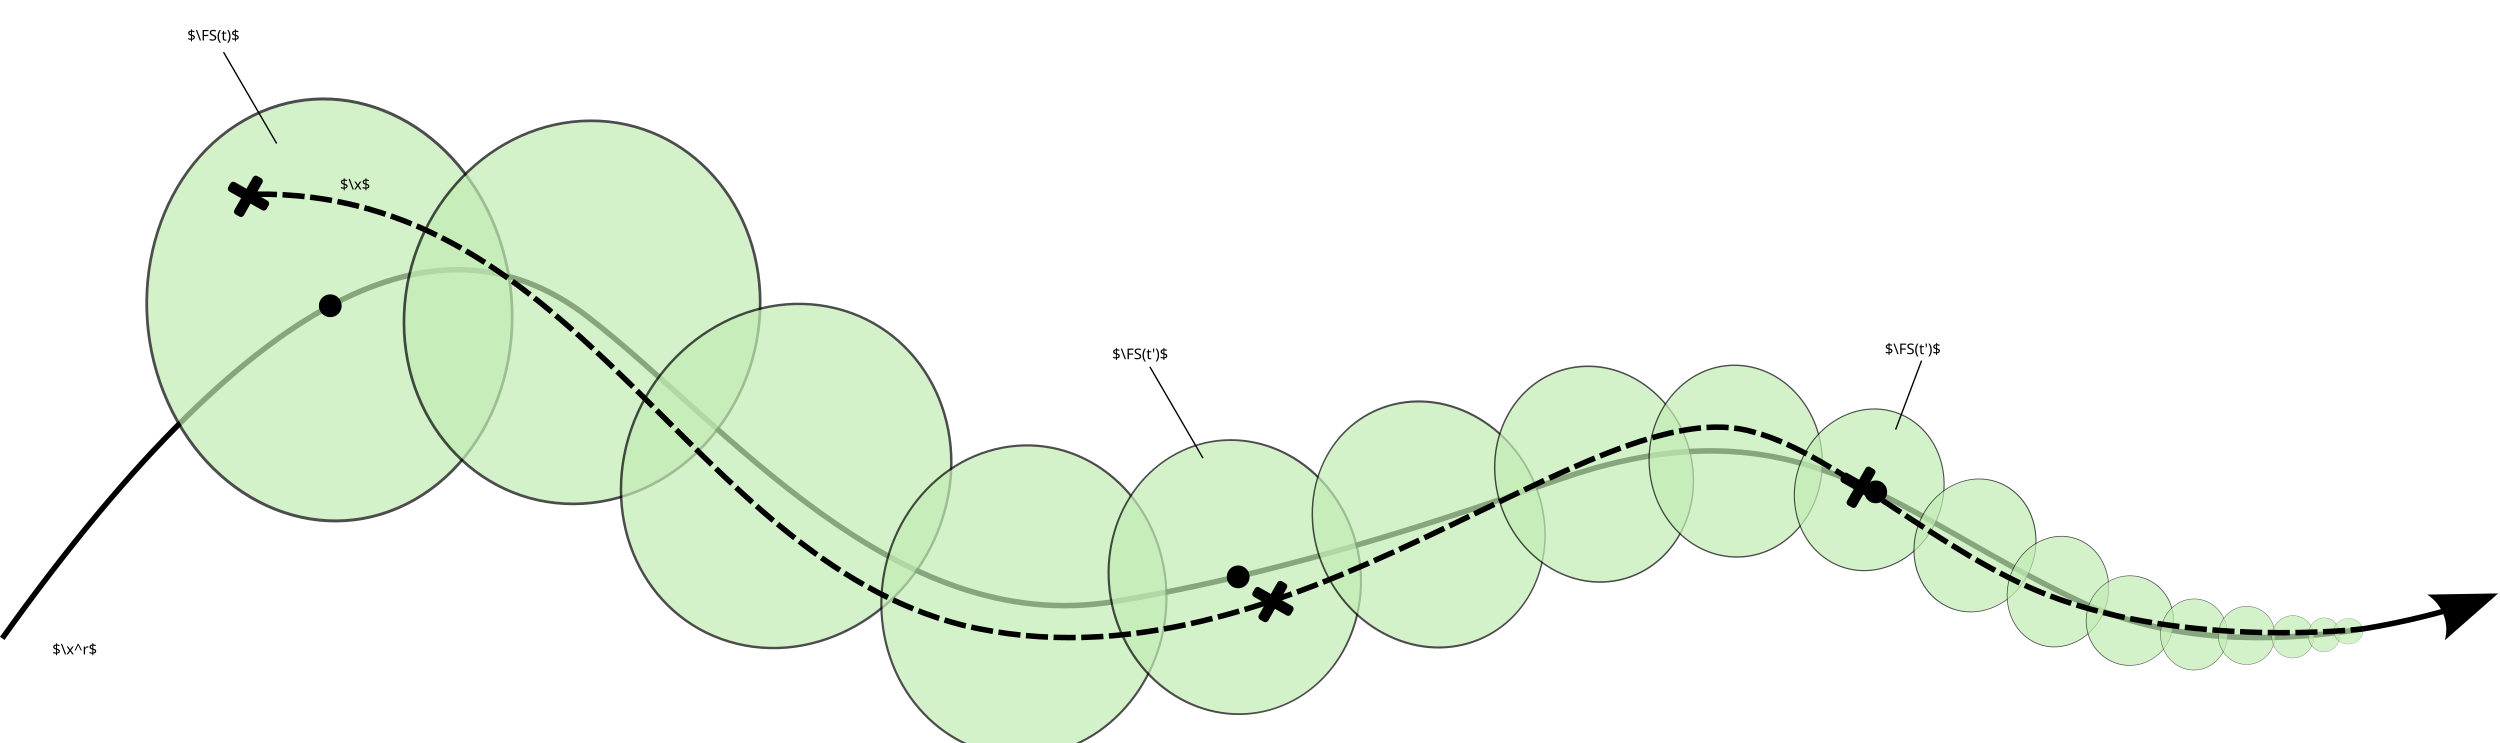
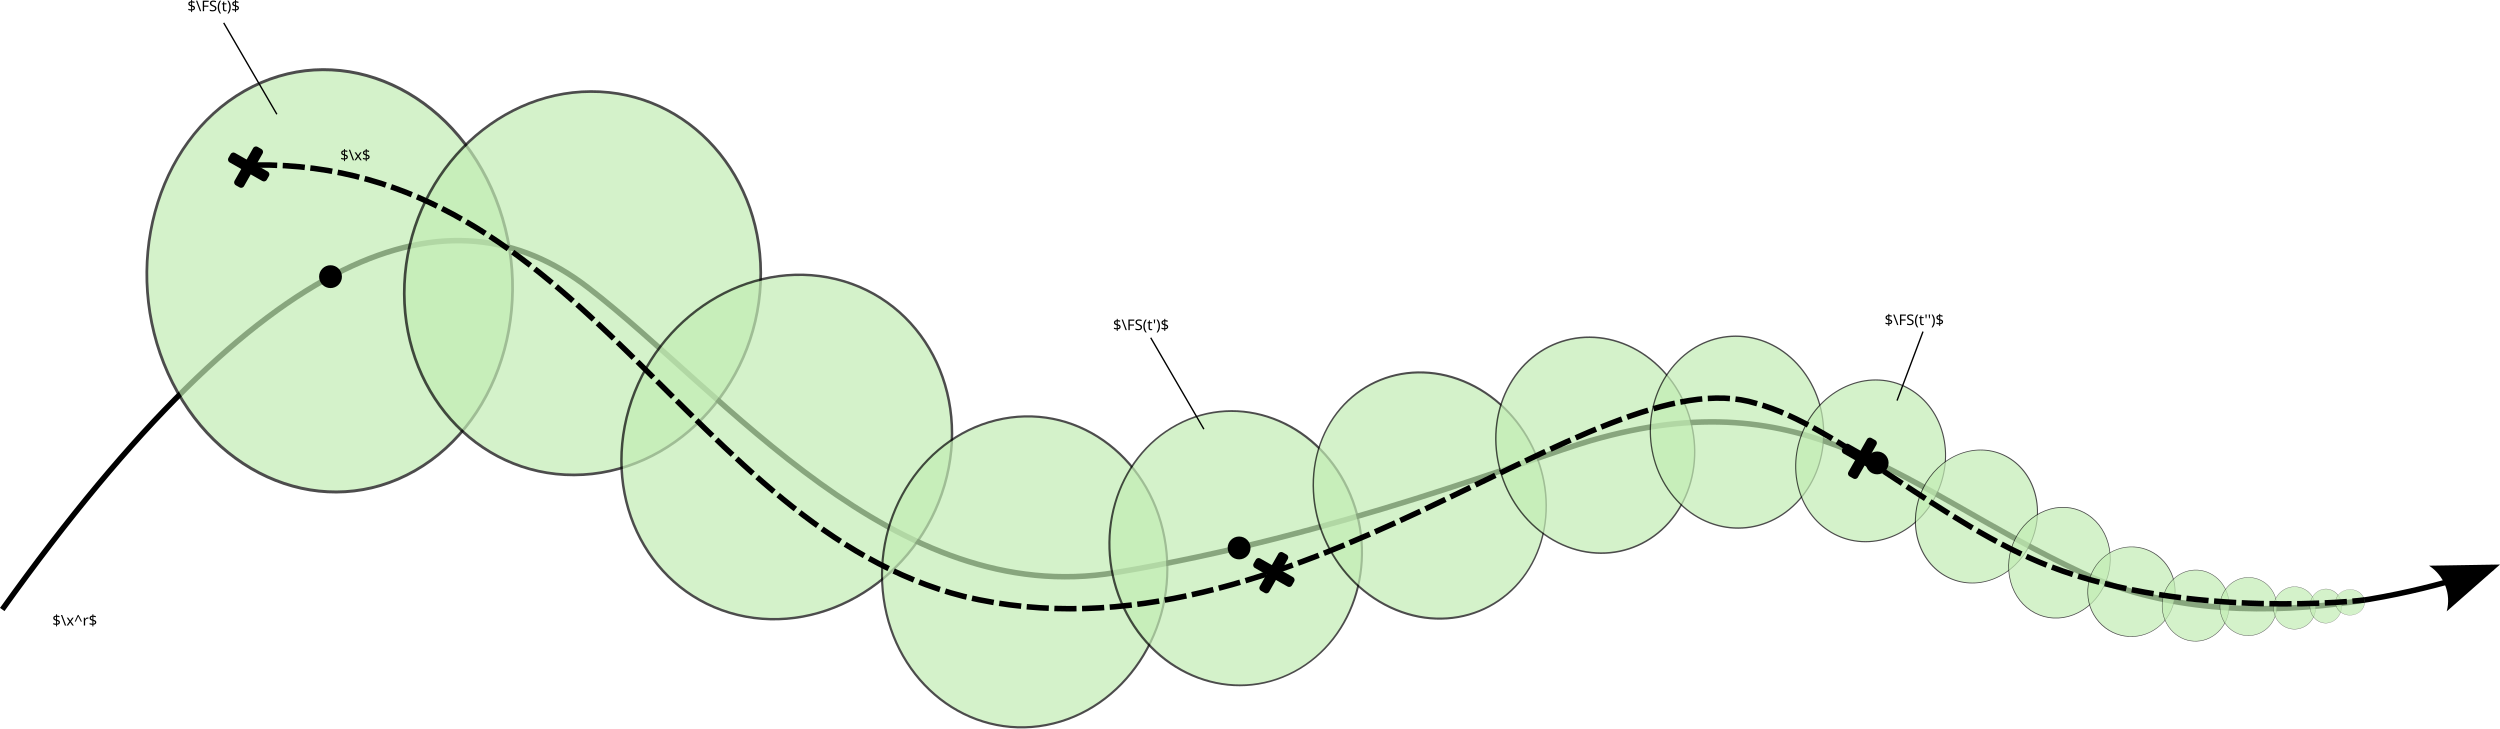
- <svg xmlns="http://www.w3.org/2000/svg" width="2709.012" height="804.371" id="svg6751" version="1.1">
+ <svg xmlns="http://www.w3.org/2000/svg" width="2706.979" height="788.771" id="svg6751" version="1.1">
  <defs id="defs6753">
    <marker orient="auto" refY="0" refX="0" id="Arrow2Lend" style="overflow:visible">
      <path id="path3982" style="fill-rule:evenodd;stroke-width:0.625;stroke-linejoin:round" d="M 8.719,4.034 -2.207,0.016 8.719,-4.002 c -1.745,2.372 -1.735,5.617 -6e-7,8.035 z" transform="matrix(-1.1,0,0,-1.1,-1.1,0)" />
    </marker>
  </defs>
-   <g id="layer1" transform="translate(1041.781,-18.66892)">
-     <path style="fill:none;stroke:#000000;stroke-width:6;stroke-linecap:butt;stroke-linejoin:miter;stroke-miterlimit:4;stroke-opacity:1;stroke-dasharray:none;marker-end:url(#Arrow2Lend)" d="m -1039.34,710.392 c 285.714,-400 485.714,-462.857 634.286,-348.571 148.571,114.286 331.429,348.571 571.429,308.571 240,-40 451.697,-124.759 514.286,-142.857 237.143,-68.571 337.143,51.429 531.429,142.857 194.286,91.429 445.714,-5.714 445.714,-5.714" id="path7892" />
+   <g id="layer1" transform="translate(1041.781,-50.4373)">
+     <path style="fill:none;stroke:#000000;stroke-width:6;stroke-linecap:butt;stroke-linejoin:miter;stroke-miterlimit:4;stroke-dasharray:none;stroke-opacity:1;marker-end:url(#Arrow2Lend)" d="m -1039.34,710.392 c 285.714,-400 485.714,-462.857 634.286,-348.571 148.571,114.286 331.429,348.571 571.429,308.571 240,-40 451.697,-124.759 514.286,-142.857 237.143,-68.571 337.143,51.429 531.429,142.857 194.286,91.429 445.714,-5.714 445.714,-5.714" id="path7892" />
    <ellipse transform="matrix(0.8683478,-0.4959558,0.4097905,0.9121797,0,0)" id="path3005-1" style="opacity:0.7;fill:#c2edb3;fill-opacity:1;stroke:#000000;stroke-width:3.119;stroke-linecap:round;stroke-linejoin:round;stroke-miterlimit:4;stroke-dasharray:none;stroke-dashoffset:0;stroke-opacity:1" cx="-773.531" cy="-31.925" rx="201.667" ry="225.337" />
    <ellipse transform="matrix(0.9999942,-0.00341545,-0.0437912,0.9990407,0,0)" id="path3005-1-7" style="opacity:0.7;fill:#c2edb3;fill-opacity:1;stroke:#000000;stroke-width:2.928;stroke-linecap:round;stroke-linejoin:round;stroke-miterlimit:4;stroke-dasharray:none;stroke-dashoffset:0;stroke-opacity:1" cx="-395.448" cy="356.107" rx="192.786" ry="207.762" />
    <ellipse transform="matrix(0.9718712,0.2355131,-0.2811259,0.9596709,0,0)" id="path3005-1-7-9" style="opacity:0.7;fill:#c2edb3;fill-opacity:1;stroke:#000000;stroke-width:2.669;stroke-linecap:round;stroke-linejoin:round;stroke-miterlimit:4;stroke-dasharray:none;stroke-dashoffset:0;stroke-opacity:1" cx="-32.051" cy="564.76" rx="175.769" ry="189.424" />
    <ellipse transform="matrix(0.9825126,-0.1861961,0.1396108,0.9902064,0,0)" id="path3005-1-7-9-9" style="opacity:0.7;fill:#c2edb3;fill-opacity:1;stroke:#000000;stroke-width:2.36;stroke-linecap:round;stroke-linejoin:round;stroke-miterlimit:4;stroke-dasharray:none;stroke-dashoffset:0;stroke-opacity:1" cx="-26.45" cy="671.304" rx="155.4" ry="167.472" />
-     <path transform="matrix(1.089559,-0.5824898,0.3776432,0.7944598,320.4152,105.4276)" d="m -93.944,527.588 c 0,92.889 -49.749,168.19 -111.117,168.19 -61.368,0 -111.117,-75.301 -111.117,-168.19 0,-92.889 49.749,-168.19 111.117,-168.19 61.368,0 111.117,75.301 111.117,168.19 z" id="path3005-1-7-9-9-7" style="opacity:0.7;fill:#c2edb3;fill-opacity:1;stroke:#000000;stroke-width:2;stroke-linecap:round;stroke-linejoin:round;stroke-miterlimit:4;stroke-opacity:1;stroke-dasharray:none;stroke-dashoffset:0" />
-     <path transform="matrix(0.3846295,-1.089309,0.7051871,0.3317111,213.1653,188.6024)" d="m -93.944,527.588 c 0,92.889 -49.749,168.19 -111.117,168.19 -61.368,0 -111.117,-75.301 -111.117,-168.19 0,-92.889 49.749,-168.19 111.117,-168.19 61.368,0 111.117,75.301 111.117,168.19 z" id="path3005-1-7-9-9-7-7" style="opacity:0.7;fill:#c2edb3;fill-opacity:1;stroke:#000000;stroke-width:2;stroke-linecap:round;stroke-linejoin:round;stroke-miterlimit:4;stroke-opacity:1;stroke-dasharray:none;stroke-dashoffset:0" />
+     <ellipse transform="matrix(1.089559,-0.5824898,0.3776432,0.7944598,320.4152,105.4276)" id="path3005-1-7-9-9-7" style="opacity:0.7;fill:#c2edb3;fill-opacity:1;stroke:#000000;stroke-width:2;stroke-linecap:round;stroke-linejoin:round;stroke-miterlimit:4;stroke-dasharray:none;stroke-dashoffset:0;stroke-opacity:1" cx="-205.061" cy="527.588" rx="111.117" ry="168.19" />
+     <ellipse transform="matrix(0.3846295,-1.089309,0.7051871,0.3317111,213.1653,188.6024)" id="path3005-1-7-9-9-7-7" style="opacity:0.7;fill:#c2edb3;fill-opacity:1;stroke:#000000;stroke-width:2;stroke-linecap:round;stroke-linejoin:round;stroke-miterlimit:4;stroke-dasharray:none;stroke-dashoffset:0;stroke-opacity:1" cx="-205.061" cy="527.588" rx="111.117" ry="168.19" />
    <ellipse transform="matrix(0.4952231,-0.8687658,0.8148418,0.5796834,0,0)" id="path3005-1-7-9-9-7-7-7" style="opacity:0.7;fill:#c2edb3;fill-opacity:1;stroke:#000000;stroke-width:1.644;stroke-linecap:round;stroke-linejoin:round;stroke-miterlimit:4;stroke-dasharray:none;stroke-dashoffset:0;stroke-opacity:1" cx="-36.665" cy="863.615" rx="111.19" ry="113.536" />
    <ellipse transform="matrix(0.6997968,-0.714342,0.6407194,0.7677752,0,0)" id="path3005-1-7-9-9-7-7-7-1" style="opacity:0.7;fill:#c2edb3;fill-opacity:1;stroke:#000000;stroke-width:1.448;stroke-linecap:round;stroke-linejoin:round;stroke-miterlimit:4;stroke-dasharray:none;stroke-dashoffset:0;stroke-opacity:1" cx="313.641" cy="966.952" rx="97.948" ry="100.014" />
    <ellipse transform="matrix(0.9332931,-0.3591155,0.2639079,0.9645479,0,0)" id="path3005-1-7-9-9-7-7-7-1-3" style="opacity:0.7;fill:#c2edb3;fill-opacity:1;stroke:#000000;stroke-width:1.234;stroke-linecap:round;stroke-linejoin:round;stroke-miterlimit:4;stroke-dasharray:none;stroke-dashoffset:0;stroke-opacity:1" cx="807.894" cy="870.414" rx="83.503" ry="85.265" />
-     <path transform="matrix(0.57135,-0.2219598,0.1089886,0.4021688,1157.951,352.0176)" d="m -93.944,527.588 c 0,92.889 -49.749,168.19 -111.117,168.19 -61.368,0 -111.117,-75.301 -111.117,-168.19 0,-92.889 49.749,-168.19 111.117,-168.19 61.368,0 111.117,75.301 111.117,168.19 z" id="path3005-1-7-9-9-7-7-7-1-3-9" style="opacity:0.7;fill:#c2edb3;fill-opacity:1;stroke:#000000;stroke-width:2;stroke-linecap:round;stroke-linejoin:round;stroke-miterlimit:4;stroke-opacity:1;stroke-dasharray:none;stroke-dashoffset:0" />
+     <ellipse transform="matrix(0.57135,-0.2219598,0.1089886,0.4021688,1157.951,352.0176)" id="path3005-1-7-9-9-7-7-7-1-3-9" style="opacity:0.7;fill:#c2edb3;fill-opacity:1;stroke:#000000;stroke-width:2;stroke-linecap:round;stroke-linejoin:round;stroke-miterlimit:4;stroke-dasharray:none;stroke-dashoffset:0;stroke-opacity:1" cx="-205.061" cy="527.588" rx="111.117" ry="168.19" />
    <ellipse transform="matrix(0.9321324,-0.3621177,0.2615672,0.9651853,0,0)" id="path3005-1-7-9-9-7-7-7-1-3-9-8" style="opacity:0.7;fill:#c2edb3;fill-opacity:1;stroke:#000000;stroke-width:0.842;stroke-linecap:round;stroke-linejoin:round;stroke-miterlimit:4;stroke-dasharray:none;stroke-dashoffset:0;stroke-opacity:1" cx="979.73" cy="1051.107" rx="56.725" ry="58.367" />
-     <path transform="matrix(0.3434689,-0.2597774,0.1662497,0.2322086,1248.827,515.3593)" d="m -93.944,527.588 c 0,92.889 -49.749,168.19 -111.117,168.19 -61.368,0 -111.117,-75.301 -111.117,-168.19 0,-92.889 49.749,-168.19 111.117,-168.19 61.368,0 111.117,75.301 111.117,168.19 z" id="path3005-1-7-9-9-7-7-7-1-3-9-8-0" style="opacity:0.7;fill:#c2edb3;fill-opacity:1;stroke:#000000;stroke-width:2;stroke-linecap:round;stroke-linejoin:round;stroke-miterlimit:4;stroke-opacity:1;stroke-dasharray:none;stroke-dashoffset:0" />
+     <ellipse transform="matrix(0.3434689,-0.2597774,0.1662497,0.2322086,1248.827,515.3593)" id="path3005-1-7-9-9-7-7-7-1-3-9-8-0" style="opacity:0.7;fill:#c2edb3;fill-opacity:1;stroke:#000000;stroke-width:2;stroke-linecap:round;stroke-linejoin:round;stroke-miterlimit:4;stroke-dasharray:none;stroke-dashoffset:0;stroke-opacity:1" cx="-205.061" cy="527.588" rx="111.117" ry="168.19" />
    <ellipse transform="matrix(0.7874385,-0.6163933,0.5689052,0.8224031,0,0)" id="path3005-1-7-9-9-7-7-7-1-3-9-8-0-4" style="opacity:0.7;fill:#c2edb3;fill-opacity:1;stroke:#000000;stroke-width:0.548;stroke-linecap:round;stroke-linejoin:round;stroke-miterlimit:4;stroke-dasharray:none;stroke-dashoffset:0;stroke-opacity:1" cx="697.916" cy="1381.795" rx="37.164" ry="37.687" />
    <ellipse transform="matrix(0.7981847,-0.6024128,0.5829518,0.8125067,0,0)" id="path3005-1-7-9-9-7-7-7-1-3-9-8-0-4-8" style="opacity:0.7;fill:#c2edb3;fill-opacity:1;stroke:#000000;stroke-width:0.456;stroke-linecap:round;stroke-linejoin:round;stroke-miterlimit:4;stroke-dasharray:none;stroke-dashoffset:0;stroke-opacity:1" cx="719.558" cy="1403.906" rx="31.096" ry="31.193" />
    <ellipse transform="matrix(0.8020429,-0.5972664,0.5881086,0.808782,0,0)" id="path3005-1-7-9-9-7-7-7-1-3-9-8-0-4-8-6" style="opacity:0.7;fill:#c2edb3;fill-opacity:1;stroke:#000000;stroke-width:0.335;stroke-linecap:round;stroke-linejoin:round;stroke-miterlimit:4;stroke-dasharray:none;stroke-dashoffset:0;stroke-opacity:1" cx="750.112" cy="1430.23" rx="22.88" ry="22.86" />
-     <path transform="matrix(0.125081,-0.09886318,0.0605431,0.08837134,1470.3,639.7903)" d="m -93.944,527.588 c 0,92.889 -49.749,168.19 -111.117,168.19 -61.368,0 -111.117,-75.301 -111.117,-168.19 0,-92.889 49.749,-168.19 111.117,-168.19 61.368,0 111.117,75.301 111.117,168.19 z" id="path3005-1-7-9-9-7-7-7-1-3-9-8-0-4-8-6-9" style="opacity:0.7;fill:#c2edb3;fill-opacity:1;stroke:#000000;stroke-width:2;stroke-linecap:round;stroke-linejoin:round;stroke-miterlimit:4;stroke-opacity:1;stroke-dasharray:none;stroke-dashoffset:0" />
-     <path transform="matrix(0.1142423,-0.07466776,0.05529682,0.06674366,1497.109,652.1217)" d="m -93.944,527.588 c 0,92.889 -49.749,168.19 -111.117,168.19 -61.368,0 -111.117,-75.301 -111.117,-168.19 0,-92.889 49.749,-168.19 111.117,-168.19 61.368,0 111.117,75.301 111.117,168.19 z" id="path3005-1-7-9-9-7-7-7-1-3-9-8-0-4-8-6-9-5" style="opacity:0.7;fill:#c2edb3;fill-opacity:1;stroke:#000000;stroke-width:2;stroke-linecap:round;stroke-linejoin:round;stroke-miterlimit:4;stroke-opacity:1;stroke-dasharray:none;stroke-dashoffset:0" />
+     <ellipse transform="matrix(0.125081,-0.09886318,0.0605431,0.08837134,1470.3,639.7903)" id="path3005-1-7-9-9-7-7-7-1-3-9-8-0-4-8-6-9" style="opacity:0.7;fill:#c2edb3;fill-opacity:1;stroke:#000000;stroke-width:2;stroke-linecap:round;stroke-linejoin:round;stroke-miterlimit:4;stroke-dasharray:none;stroke-dashoffset:0;stroke-opacity:1" cx="-205.061" cy="527.588" rx="111.117" ry="168.19" />
+     <ellipse transform="matrix(0.1142423,-0.07466776,0.05529682,0.06674366,1497.109,652.1217)" id="path3005-1-7-9-9-7-7-7-1-3-9-8-0-4-8-6-9-5" style="opacity:0.7;fill:#c2edb3;fill-opacity:1;stroke:#000000;stroke-width:2;stroke-linecap:round;stroke-linejoin:round;stroke-miterlimit:4;stroke-dasharray:none;stroke-dashoffset:0;stroke-opacity:1" cx="-205.061" cy="527.588" rx="111.117" ry="168.19" />
    <g id="g7358-1" transform="matrix(2.360071,1.34323,-1.34323,2.360071,-519.0217,-4297.212)">
-       <rect ry="0" rx="7.475" y="1494.634" x="736.265" height="1.686" width="14.95" id="rect7338-4" style="fill:#000000;fill-opacity:1;stroke:#000000;stroke-width:2.66;stroke-linecap:round;stroke-linejoin:round;stroke-miterlimit:4;stroke-opacity:1;stroke-dasharray:none;stroke-dashoffset:0" />
-       <rect transform="matrix(0,1,-1,0,0,0)" ry="0" rx="7.475" y="-744.583" x="1488.077" height="1.686" width="14.95" id="rect7338-8-7" style="fill:#000000;fill-opacity:1;stroke:#000000;stroke-width:2.66;stroke-linecap:round;stroke-linejoin:round;stroke-miterlimit:4;stroke-opacity:1;stroke-dasharray:none;stroke-dashoffset:0" />
+       <rect ry="0" rx="7.475" y="1494.634" x="736.265" height="1.686" width="14.95" id="rect7338-4" style="fill:#000000;fill-opacity:1;stroke:#000000;stroke-width:2.66;stroke-linecap:round;stroke-linejoin:round;stroke-miterlimit:4;stroke-dasharray:none;stroke-dashoffset:0;stroke-opacity:1" />
+       <rect transform="rotate(90)" ry="0" rx="7.475" y="-744.583" x="1488.077" height="1.686" width="14.95" id="rect7338-8-7" style="fill:#000000;fill-opacity:1;stroke:#000000;stroke-width:2.66;stroke-linecap:round;stroke-linejoin:round;stroke-miterlimit:4;stroke-dasharray:none;stroke-dashoffset:0;stroke-opacity:1" />
    </g>
-     <path style="fill:none;stroke:#000000;stroke-width:6;stroke-linecap:butt;stroke-linejoin:miter;stroke-miterlimit:4;stroke-opacity:1;stroke-dasharray:24, 6;stroke-dashoffset:0;marker-end:none" d="M -765.636,229.088 C -412.238,224.641 -296.411,620.461 1.672,696.185 355.848,781.031 685.159,432.873 859.964,487.286 c 87.971,23.71 201.587,131.465 317.501,176.279 152.286,58.875 340.89,36.589 340.89,36.589" id="path7892-9" />
-     <path style="fill:none;stroke:#000000;stroke-width:1.5;stroke-linecap:butt;stroke-linejoin:miter;stroke-miterlimit:4;stroke-opacity:1;stroke-dasharray:none" d="M 261.774,515.127 204.195,416.132" id="path5675-4" />
-     <path style="fill:none;stroke:#000000;stroke-width:1.5;stroke-linecap:butt;stroke-linejoin:miter;stroke-miterlimit:4;stroke-opacity:1;stroke-dasharray:none" d="m 1012.306,484.176 28.136,-74.709" id="path5675-4-0" />
-     <path style="fill:none;stroke:#000000;stroke-width:1.5;stroke-linecap:butt;stroke-linejoin:miter;stroke-miterlimit:4;stroke-opacity:1;stroke-dasharray:none" d="m -741.979,174.176 -57.579,-98.995" id="path5675-4-3" />
+     <path style="fill:none;stroke:#000000;stroke-width:6;stroke-linecap:butt;stroke-linejoin:miter;stroke-miterlimit:4;stroke-dasharray:24, 6;stroke-dashoffset:0;stroke-opacity:1;marker-end:none" d="M -765.636,229.088 C -412.238,224.641 -296.411,620.461 1.672,696.185 355.848,781.031 685.159,432.873 859.964,487.286 c 87.971,23.71 201.587,131.465 317.501,176.279 152.286,58.875 340.89,36.589 340.89,36.589" id="path7892-9" />
+     <path style="fill:none;stroke:#000000;stroke-width:1.5;stroke-linecap:butt;stroke-linejoin:miter;stroke-miterlimit:4;stroke-dasharray:none;stroke-opacity:1" d="M 261.774,515.127 204.195,416.132" id="path5675-4" />
+     <path style="fill:none;stroke:#000000;stroke-width:1.5;stroke-linecap:butt;stroke-linejoin:miter;stroke-miterlimit:4;stroke-dasharray:none;stroke-opacity:1" d="m 1012.306,484.176 28.136,-74.709" id="path5675-4-0" />
+     <path style="fill:none;stroke:#000000;stroke-width:1.5;stroke-linecap:butt;stroke-linejoin:miter;stroke-miterlimit:4;stroke-dasharray:none;stroke-opacity:1" d="m -741.979,174.176 -57.579,-98.995" id="path5675-4-3" />
    <g id="g7358-1-8" transform="matrix(2.360071,1.34323,-1.34323,2.360071,591.0698,-3858.103)">
      <rect ry="0" rx="7.475" y="1494.634" x="736.265" height="1.686" width="14.95" id="rect7338-4-0" style="fill:#000000;fill-opacity:1;stroke:#000000;stroke-width:2.66;stroke-linecap:round;stroke-linejoin:round;stroke-miterlimit:4;stroke-dasharray:none;stroke-dashoffset:0;stroke-opacity:1" />
      <rect transform="rotate(90)" ry="0" rx="7.475" y="-744.583" x="1488.077" height="1.686" width="14.95" id="rect7338-8-7-4" style="fill:#000000;fill-opacity:1;stroke:#000000;stroke-width:2.66;stroke-linecap:round;stroke-linejoin:round;stroke-miterlimit:4;stroke-dasharray:none;stroke-dashoffset:0;stroke-opacity:1" />
    </g>
    <g id="g7358-1-8-7" transform="matrix(2.360071,1.34323,-1.34323,2.360071,1228.426,-3981.956)">
      <rect ry="0" rx="7.475" y="1494.634" x="736.265" height="1.686" width="14.95" id="rect7338-4-0-6" style="fill:#000000;fill-opacity:1;stroke:#000000;stroke-width:2.66;stroke-linecap:round;stroke-linejoin:round;stroke-miterlimit:4;stroke-dasharray:none;stroke-dashoffset:0;stroke-opacity:1" />
      <rect transform="rotate(90)" ry="0" rx="7.475" y="-744.583" x="1488.077" height="1.686" width="14.95" id="rect7338-8-7-4-8" style="fill:#000000;fill-opacity:1;stroke:#000000;stroke-width:2.66;stroke-linecap:round;stroke-linejoin:round;stroke-miterlimit:4;stroke-dasharray:none;stroke-dashoffset:0;stroke-opacity:1" />
    </g>
    <circle style="opacity:1;fill:#000000;fill-opacity:1;stroke:none;stroke-width:0.617;stroke-miterlimit:4;stroke-dasharray:none;stroke-dashoffset:0;stroke-opacity:1" id="path6424" cx="-683.902" cy="349.995" r="12.366" />
    <circle style="opacity:1;fill:#000000;fill-opacity:1;stroke:none;stroke-width:0.617;stroke-miterlimit:4;stroke-dasharray:none;stroke-dashoffset:0;stroke-opacity:1" id="path6424-6" cx="299.911" cy="643.76" r="12.366" />
    <circle style="opacity:1;fill:#000000;fill-opacity:1;stroke:none;stroke-width:0.617;stroke-miterlimit:4;stroke-dasharray:none;stroke-dashoffset:0;stroke-opacity:1" id="path6424-6-8" cx="990.8" cy="551.677" r="12.366" />
    <text xml:space="preserve" style="font-style:normal;font-variant:normal;font-weight:normal;font-stretch:normal;font-size:16px;line-height:125%;font-family:sans-serif;-inkscape-font-specification:'sans-serif, Normal';font-variant-ligatures:normal;font-variant-caps:normal;font-variant-numeric:normal;font-feature-settings:normal;text-align:center;letter-spacing:0px;word-spacing:0px;writing-mode:lr-tb;text-anchor:middle;fill:#000000;fill-opacity:1;stroke:none;stroke-width:1px;stroke-linecap:butt;stroke-linejoin:miter;stroke-opacity:1" x="-800.107" y="62.594" id="text6458">
      <tspan id="tspan6456" x="-800.107" y="62.594">$\FS(t)$</tspan>
    </text>
    <text id="text6462" y="407.87" x="204.105" style="font-style:normal;font-variant:normal;font-weight:normal;font-stretch:normal;font-size:16px;line-height:125%;font-family:sans-serif;-inkscape-font-specification:'sans-serif, Normal';font-variant-ligatures:normal;font-variant-caps:normal;font-variant-numeric:normal;font-feature-settings:normal;text-align:center;letter-spacing:0px;word-spacing:0px;writing-mode:lr-tb;text-anchor:middle;fill:#000000;fill-opacity:1;stroke:none;stroke-width:1px;stroke-linecap:butt;stroke-linejoin:miter;stroke-opacity:1" xml:space="preserve">
      <tspan y="407.87" x="204.105" id="tspan6460">$\FS(t')$</tspan>
    </text>
    <text xml:space="preserve" style="font-style:normal;font-variant:normal;font-weight:normal;font-stretch:normal;font-size:16px;line-height:125%;font-family:sans-serif;-inkscape-font-specification:'sans-serif, Normal';font-variant-ligatures:normal;font-variant-caps:normal;font-variant-numeric:normal;font-feature-settings:normal;text-align:center;letter-spacing:0px;word-spacing:0px;writing-mode:lr-tb;text-anchor:middle;fill:#000000;fill-opacity:1;stroke:none;stroke-width:1px;stroke-linecap:butt;stroke-linejoin:miter;stroke-opacity:1" x="1041.372" y="402.407" id="text6466">
-       <tspan id="tspan6464" x="1041.372" y="402.407">$\FS(t')$</tspan>
+       <tspan id="tspan6464" x="1041.372" y="402.407">$\FS(t'')$</tspan>
    </text>
    <text xml:space="preserve" style="font-style:normal;font-variant:normal;font-weight:normal;font-stretch:normal;font-size:16px;line-height:125%;font-family:sans-serif;-inkscape-font-specification:'sans-serif, Normal';font-variant-ligatures:normal;font-variant-caps:normal;font-variant-numeric:normal;font-feature-settings:normal;text-align:start;letter-spacing:0px;word-spacing:0px;writing-mode:lr-tb;text-anchor:start;fill:#000000;fill-opacity:1;stroke:none;stroke-width:1px;stroke-linecap:butt;stroke-linejoin:miter;stroke-opacity:1" x="-985.102" y="727.787" id="text6470">
      <tspan id="tspan6468" x="-985.102" y="727.787">$\x^r$</tspan>
    </text>
    <text id="text6474" y="223.972" x="-673.366" style="font-style:normal;font-variant:normal;font-weight:normal;font-stretch:normal;font-size:16px;line-height:125%;font-family:sans-serif;-inkscape-font-specification:'sans-serif, Normal';font-variant-ligatures:normal;font-variant-caps:normal;font-variant-numeric:normal;font-feature-settings:normal;text-align:start;letter-spacing:0px;word-spacing:0px;writing-mode:lr-tb;text-anchor:start;fill:#000000;fill-opacity:1;stroke:none;stroke-width:1px;stroke-linecap:butt;stroke-linejoin:miter;stroke-opacity:1" xml:space="preserve">
      <tspan y="223.972" x="-673.366" id="tspan6472">$\x$</tspan>
    </text>
  </g>
</svg>
